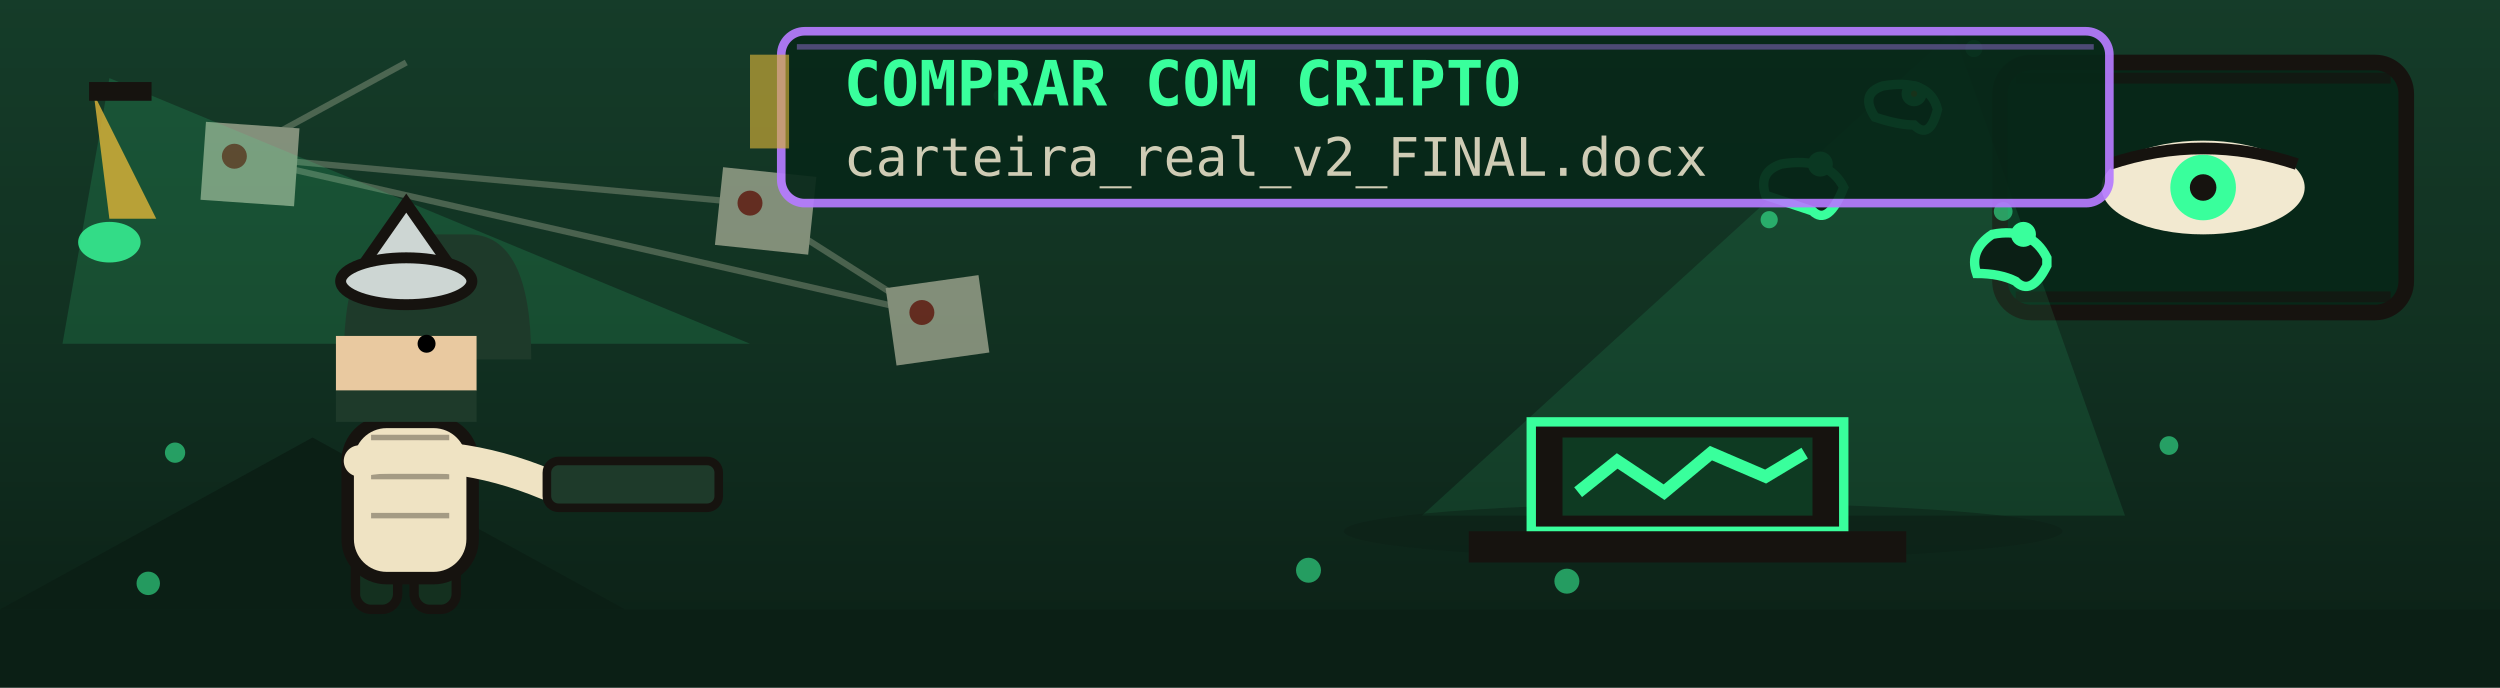
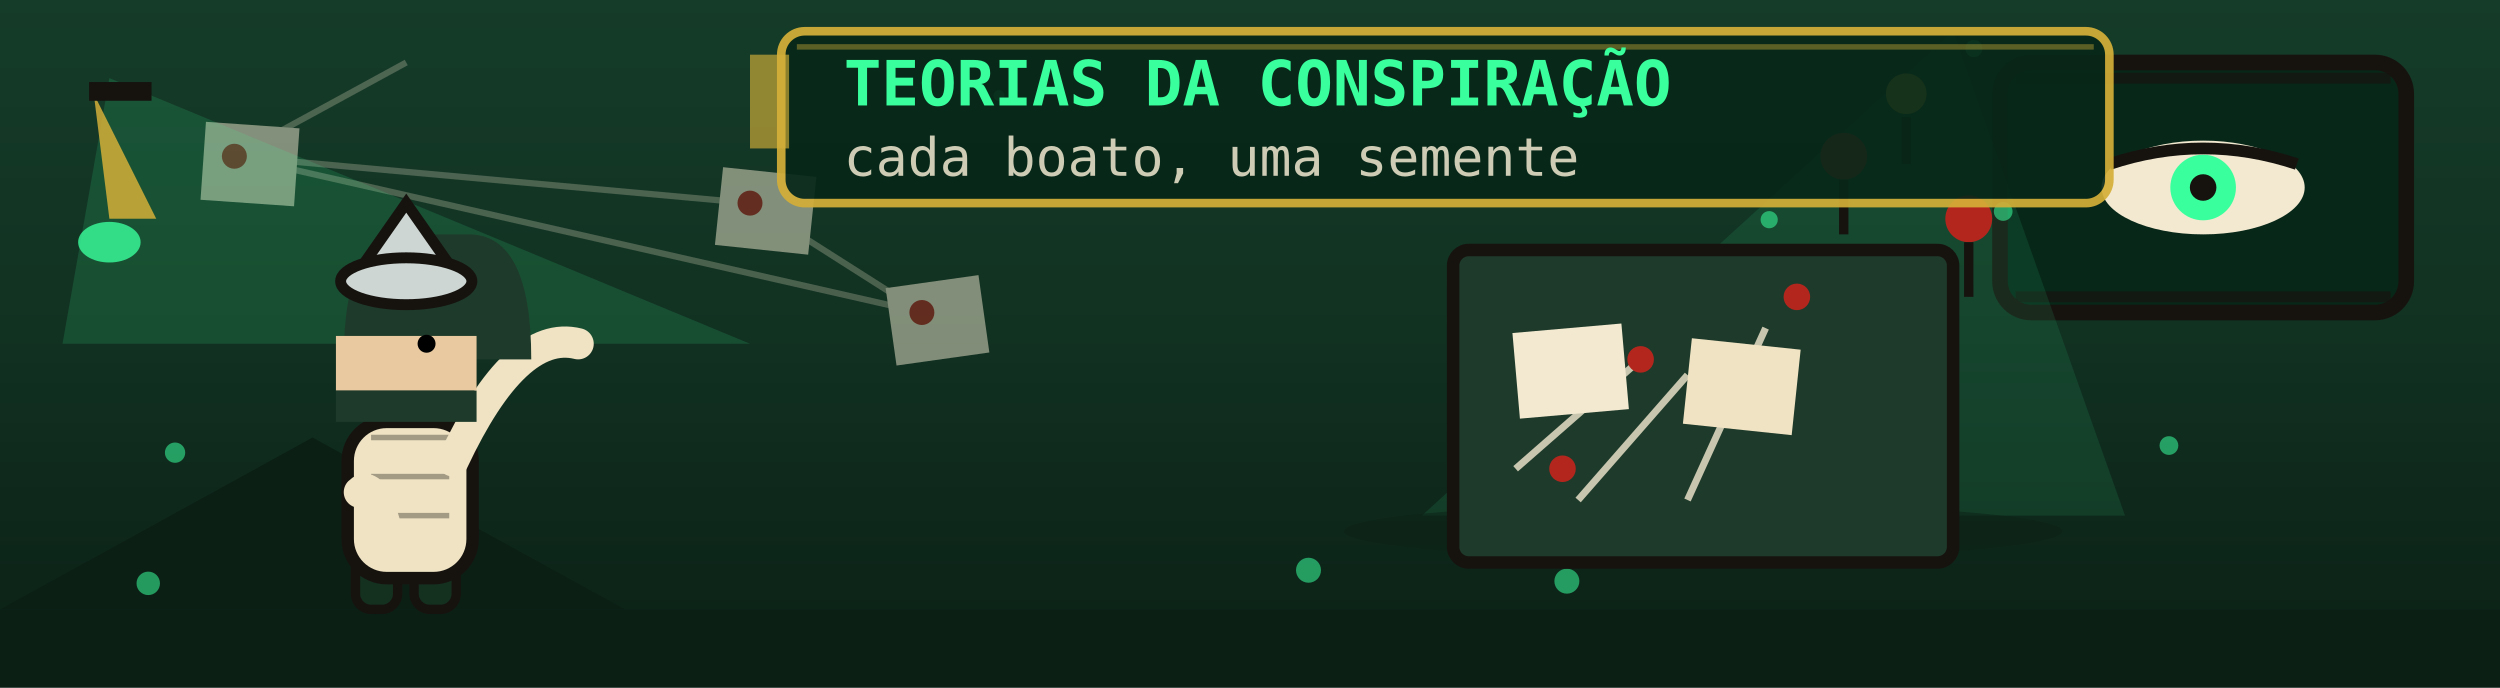
- <svg xmlns="http://www.w3.org/2000/svg" viewBox="0 0 320 88" preserveAspectRatio="xMidYMid slice" role="img" aria-label="COMPRAR COM CRIPTO">
+ <svg xmlns="http://www.w3.org/2000/svg" viewBox="0 0 320 88" preserveAspectRatio="xMidYMid slice" role="img" aria-label="TEORIAS DA CONSPIRAÇÃO">
  <defs>
    <linearGradient id="wall" x1="0" y1="0" x2="0" y2="1">
      <stop offset="0" stop-color="#17422E" />
      <stop offset="1" stop-color="#0B1F15" />
    </linearGradient>
  </defs>
  <rect width="320" height="88" fill="url(#wall)" />
  <rect y="0" width="320" height="44" fill="#12301F" opacity=".35" />
  <path d="M0 78 L40 56 L80 78 Z" fill="#0B1F15" />
  <rect y="78" width="320" height="10" fill="#0B1F15" />
  <g class="board" opacity=".5">
    <path d="M30 20 L96 26 M30 20 L118 40 M96 26 L118 40 M52 8 L30 20" stroke="#F2E9D0" stroke-width=".8" opacity=".5" />
    <rect x="92" y="22" width="12" height="10" fill="#F2E9D0" transform="rotate(6 98 27)" />
    <rect x="114" y="36" width="12" height="10" fill="#F2E9D0" transform="rotate(-8 120 41)" />
    <rect x="26" y="16" width="12" height="10" fill="#F2E9D0" transform="rotate(4 32 21)" />
    <circle cx="30" cy="20" r="1.6" fill="#B3261E" />
    <circle cx="96" cy="26" r="1.6" fill="#B3261E" />
    <circle cx="118" cy="40" r="1.6" fill="#B3261E" />
  </g>
  <g class="eye">
    <rect x="256" y="8" width="52" height="32" rx="4" fill="#072718" stroke="#16130F" stroke-width="2" />
    <path d="M258 10 h48 M258 38 h48" stroke="#16130F" stroke-width="1.4" opacity=".7" />
    <ellipse cx="282" cy="24" rx="13" ry="6" fill="#F2E9D0" />
    <circle cx="282" cy="24" r="4.2" fill="#39FF9C" />
    <circle cx="282" cy="24" r="1.7" fill="#16130F" />
    <path d="M270 21 q12 -4 24 0" fill="none" stroke="#16130F" stroke-width="1.5" />
  </g>
  <g class="beam" opacity=".14">
    <polygon points="14,10 8,44 96,44" fill="#39FF9C" />
  </g>
  <g class="spotlight" opacity=".10">
    <polygon points="250,4 182,66 272,66" fill="#39FF9C" />
  </g>
  <g class="lamp">
    <path d="M12 12 l8 16 h-6 z" fill="#D4AF37" opacity=".85" />
    <rect x="11.4" y="10.5" width="8" height="2.4" fill="#16130F" />
    <ellipse cx="14" cy="31" rx="4" ry="2.6" fill="#39FF9C" opacity=".8" />
  </g>
  <g class="dust" fill="#39FF9C">
    <circle cx="22.408" cy="57.94" r="1.3" opacity=".55" />
    <circle cx="226.456" cy="28.12" r="1.1" opacity=".55" />
    <circle cx="256.408" cy="27.07" r="1.2" opacity=".55" />
    <circle cx="200.56" cy="74.39" r="1.6" opacity=".55" />
    <circle cx="18.976" cy="74.67" r="1.5" opacity=".55" />
    <circle cx="167.488" cy="72.99" r="1.6" opacity=".55" />
    <circle cx="252.664" cy="6.21" r="1.1" opacity=".55" />
    <circle cx="277.624" cy="57.03" r="1.2" opacity=".55" />
    <circle cx="45.184" cy="67.6" r="0.7" opacity=".55" />
    <circle cx="127.864" cy="12.23" r="0.7" opacity=".55" />
  </g>
  <g class="char">
    <rect x="45.5" y="65" width="5.4" height="13" rx="2" fill="#14301F" stroke="#16130F" stroke-width="1.2" />
    <rect x="53" y="65" width="5.4" height="13" rx="2" fill="#14301F" stroke="#16130F" stroke-width="1.2" />
    <rect x="44.5" y="54" width="16" height="20" rx="5" fill="#EFE3C3" stroke="#16130F" stroke-width="1.6" />
    <path d="M47.5 56 l10 0 M47.5 61 l10 0 M47.5 66 l10 0" stroke="#16130F" stroke-width=".7" opacity=".35" />
-     <path d="M46 59 Q58 57 70 62" fill="none" stroke="#EFE3C3" stroke-width="4" stroke-linecap="round" />
-     <rect x="70" y="59" width="22" height="6" rx="1.5" fill="#1E3A2A" stroke="#16130F" stroke-width="1.1" />
+     <path d="M46 63 Q48 61 50 70" fill="none" stroke="#EFE3C3" stroke-width="4" stroke-linecap="round" />
+     <path d="M58 59 Q66 42 74 44" fill="none" stroke="#EFE3C3" stroke-width="4" stroke-linecap="round" />
    <path d="M44 46 q0 -16 8 -16 l8 0 q8 0 8 16 z" fill="#1E3A2A" />
    <rect x="43" y="43" width="18" height="7" fill="#E9C9A0" />
    <circle cx="54.6" cy="44" r="1.15" fill="{ink}" />
    <circle cx="54.6" cy="44" r=".4" fill="{paper}" />
    <rect x="43" y="50" width="18" height="4" fill="#1E3A2A" />
    <polygon points="45,36 52,26 59,36" fill="#CDD6D3" stroke="#16130F" stroke-width="1.4" />
    <ellipse cx="52" cy="36" rx="8.4" ry="3" fill="#CDD6D3" stroke="#16130F" stroke-width="1.4" />
  </g>
  <g class="spot spot-throb" transform="translate(20 16)">
    <ellipse cx="198" cy="52" rx="46" ry="3.6" fill="#0B1F15" opacity=".5" />
-     <rect x="176" y="38" width="40" height="14" fill="#16130F" stroke="#39FF9C" stroke-width="1.2" />
-     <rect x="180" y="40" width="32" height="10" fill="#0E3A22" />
-     <path d="M182 47 l5 -4 6 4 6 -5 7 3 5 -3" fill="none" stroke="#39FF9C" stroke-width="1.6" />
-     <rect x="168" y="52" width="56" height="4" fill="#16130F" />
+     <rect x="166" y="16" width="64" height="40" rx="2" fill="#1E3A2A" stroke="#16130F" stroke-width="1.6" />
+     <path d="M174 44 L190 30 M182 48 L196 32 M196 48 L206 26" stroke="#F2E9D0" stroke-width=".9" opacity=".8" />
+     <rect x="174" y="26" width="14" height="11" fill="#F2E9D0" transform="rotate(-5 181 31)" />
+     <rect x="196" y="28" width="14" height="11" fill="#EFE3C3" transform="rotate(6 203 33)" />
+     <circle cx="180" cy="44" r="1.7" fill="#B3261E" />
+     <circle cx="190" cy="30" r="1.7" fill="#B3261E" />
+     <circle cx="210" cy="22" r="1.7" fill="#B3261E" />
  </g>
-   <g class="prop prop-rise">
-     <g fill="#0B1F15" stroke="#39FF9C" stroke-width="1.2">
-       <path d="M236 24 q-2 -4 -8 -3 q-3 1 -2 4 q3 1 6 2 q2 2 4 -3 z" />
-       <circle cx="233" cy="21" r="1" fill="#39FF9C" />
-       <path d="M262 33 q-2 -4 -7 -3 q-3 2 -2 5 q3 0 5 1 q2 2 4 -2 z" />
-       <circle cx="259" cy="30" r="1" fill="#39FF9C" />
-       <path d="M248 14 q-1 -4 -7 -3 q-3 1 -1 4 q3 1 5 1 q2 2 3 -2 z" />
-       <circle cx="245" cy="12" r="1" fill="#D4AF37" />
+   <g class="prop prop-drop">
+     <g>
+       <circle cx="236" cy="20" r="3" fill="#B3261E" />
+       <path d="M236 23 v7" stroke="#16130F" stroke-width="1.2" />
+       <circle cx="252" cy="28" r="3" fill="#B3261E" />
+       <path d="M252 31 v7" stroke="#16130F" stroke-width="1.2" />
+       <circle cx="244" cy="12" r="2.6" fill="#D4AF37" />
+       <path d="M244 15 v6" stroke="#16130F" stroke-width="1.2" />
    </g>
  </g>
  <g class="tag">
-     <rect x="100" y="4" width="170" height="22" rx="3" fill="#072718" stroke="#B57BFF" stroke-width="1.1" opacity=".92" />
-     <path d="M102 6 h166" stroke="#B57BFF" stroke-width=".7" opacity=".4" />
+     <rect x="100" y="4" width="170" height="22" rx="3" fill="#072718" stroke="#D4AF37" stroke-width="1.1" opacity=".92" />
+     <path d="M102 6 h166" stroke="#D4AF37" stroke-width=".7" opacity=".4" />
    <rect x="96" y="7" width="5" height="12" fill="#D4AF37" opacity=".65" />
-     <text x="108" y="13.5" font-family="monospace" font-size="8" font-weight="700" fill="#39FF9C">COMPRAR COM CRIPTO</text>
-     <text x="108" y="22.5" font-family="monospace" font-size="6.8" fill="#F2E9D0" opacity=".85">carteira_real_v2_FINAL.docx</text>
+     <text x="108" y="13.5" font-family="monospace" font-size="8" font-weight="700" fill="#39FF9C">TEORIAS DA CONSPIRAÇÃO</text>
+     <text x="108" y="22.5" font-family="monospace" font-size="6.8" fill="#F2E9D0" opacity=".85">cada boato, uma semente</text>
  </g>
</svg>
